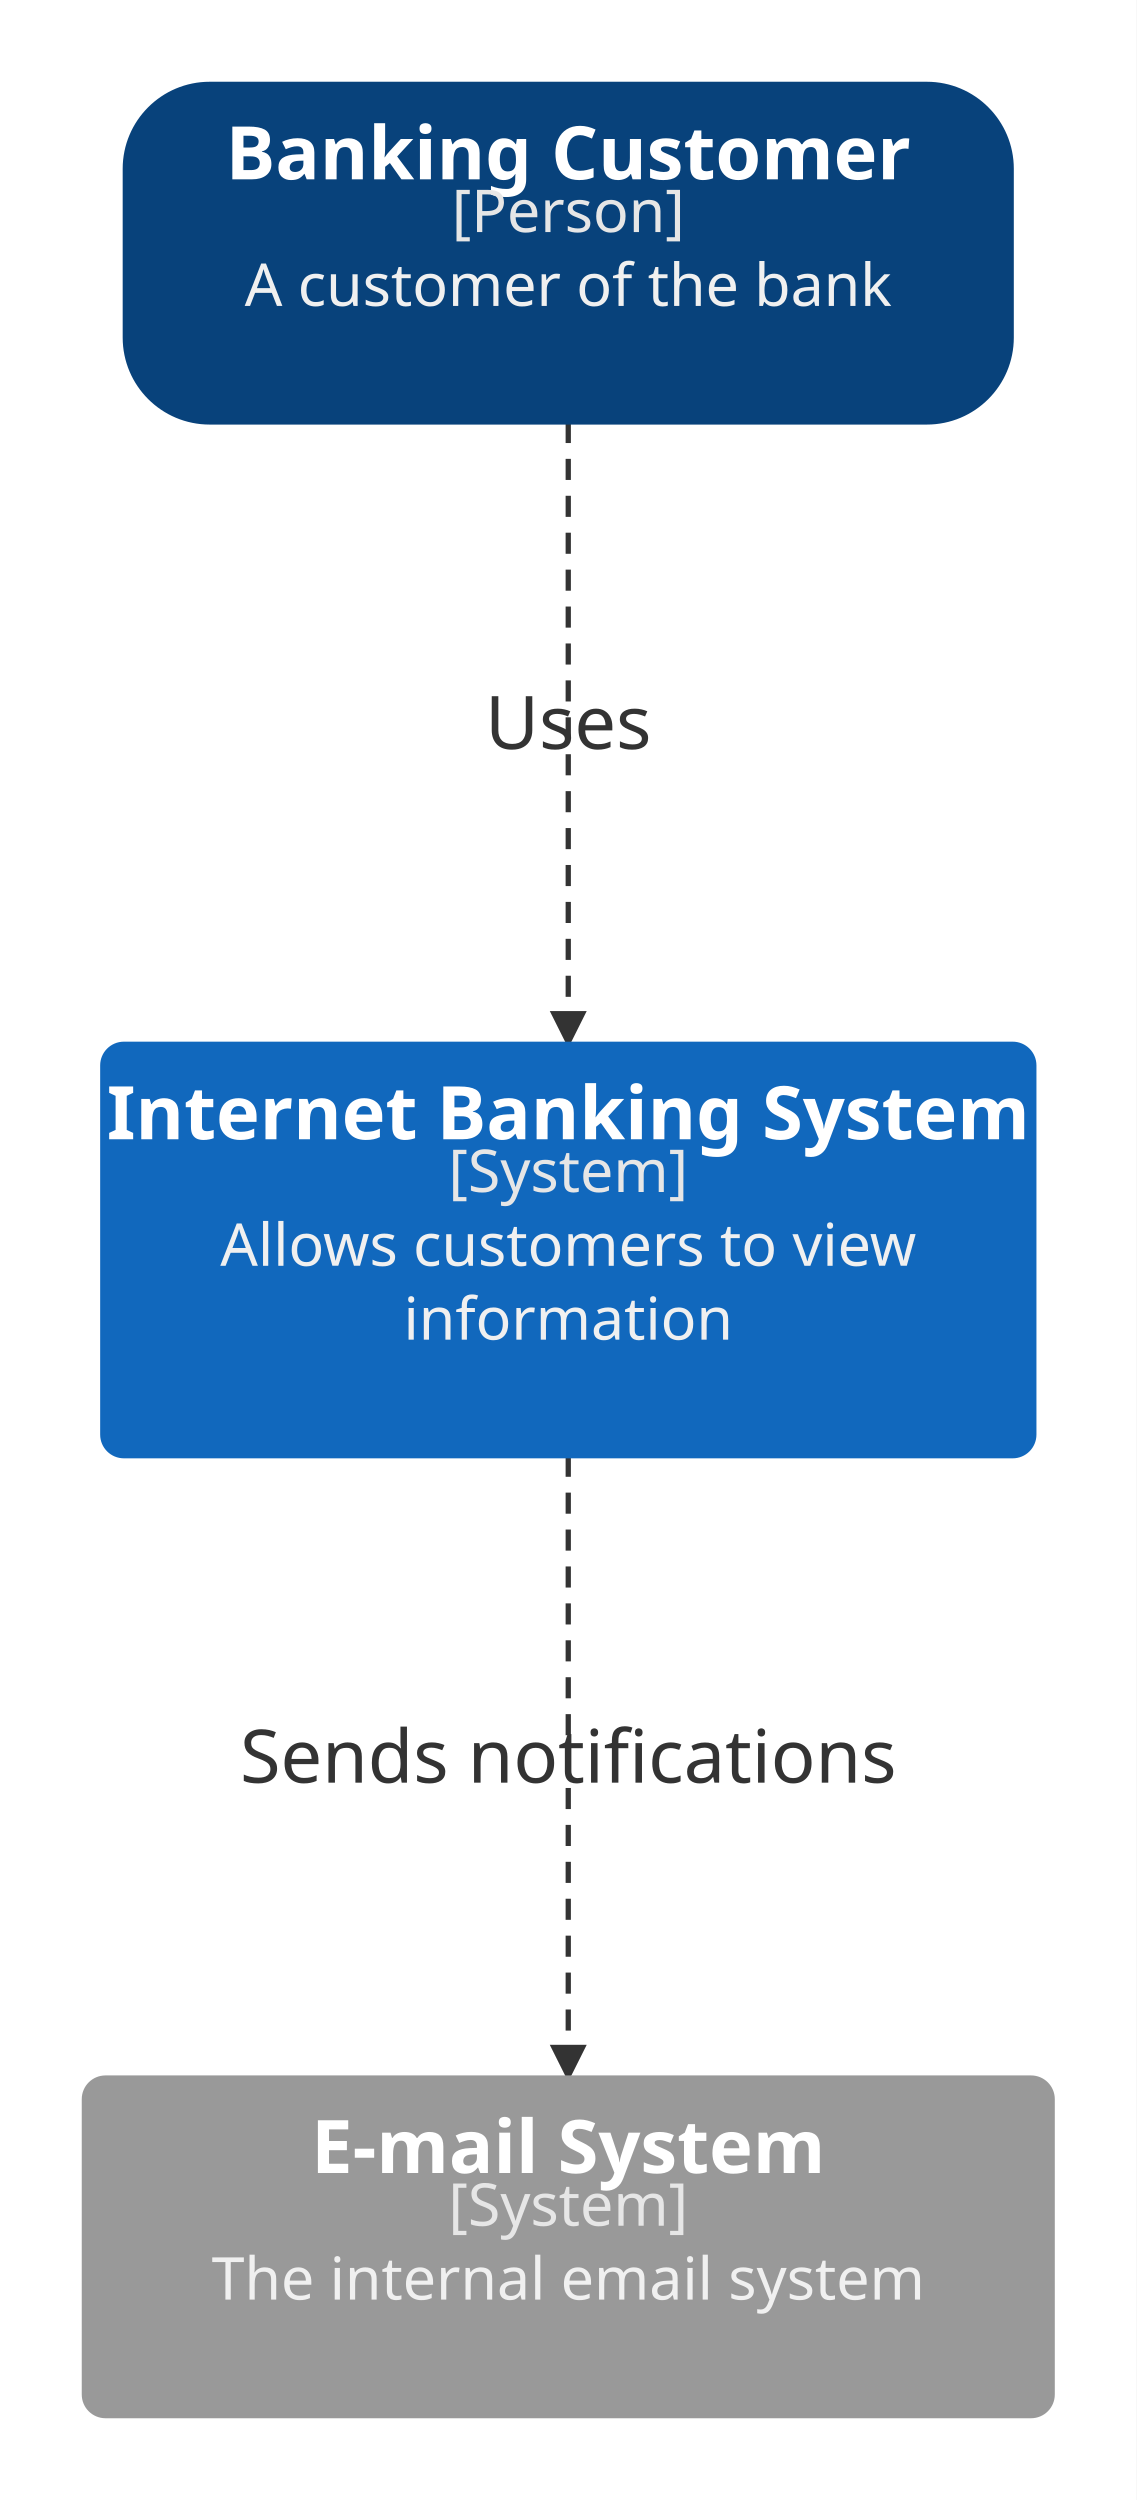
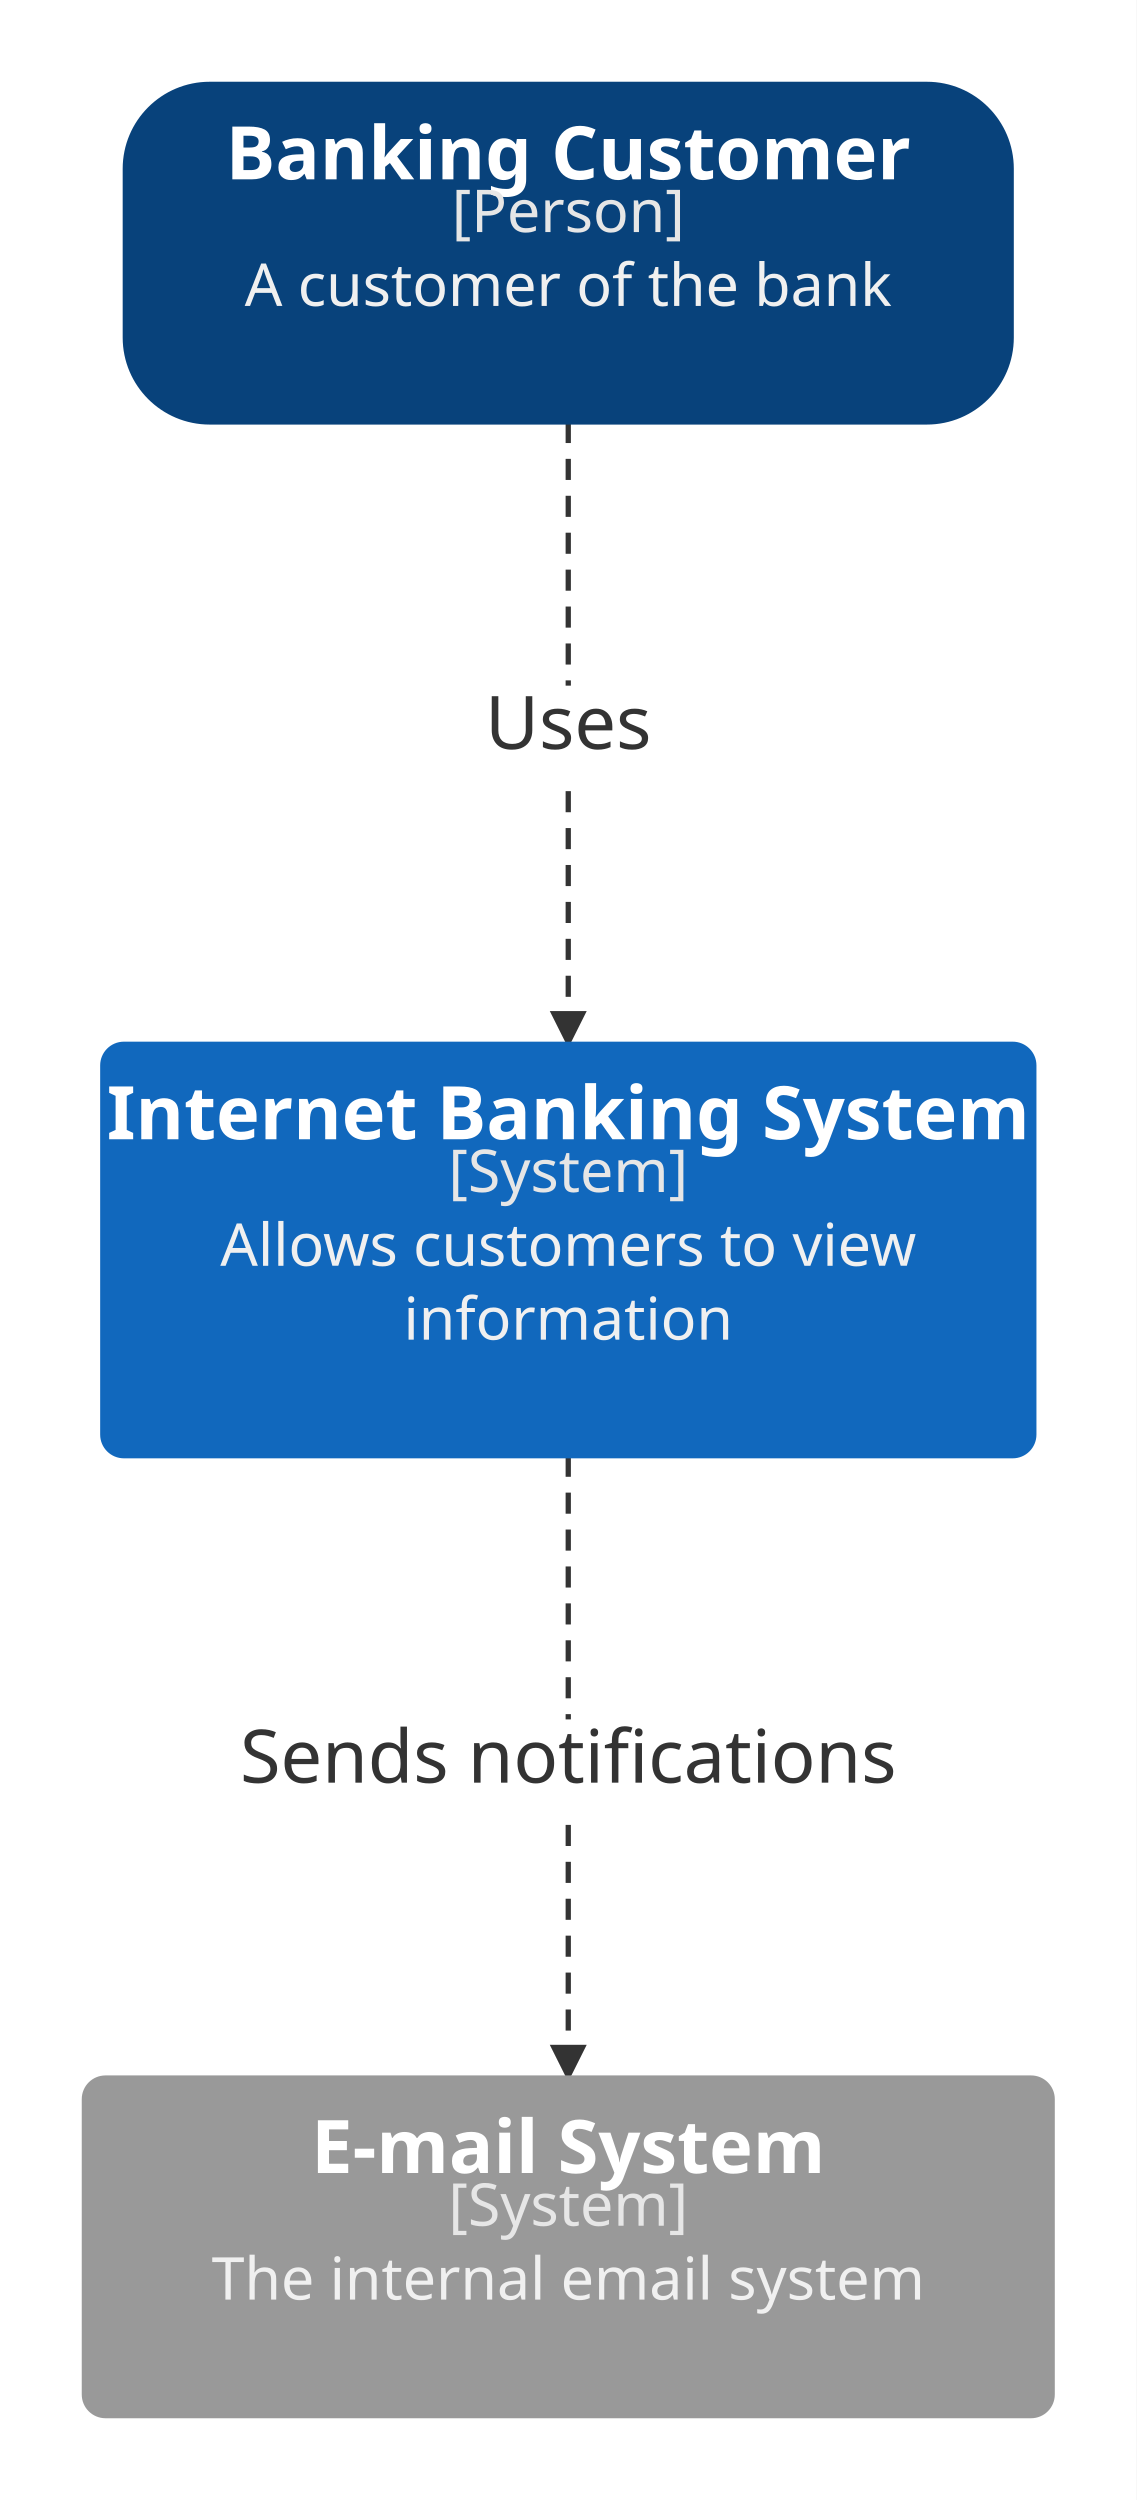
<svg xmlns="http://www.w3.org/2000/svg" role="img" width="215.49" height="474" viewBox="0 0 215.49 474" font-family="sans-serif" font-size="14">
  <defs>
    <marker id="c4-arrow" viewBox="0 0 10 10" refX="9" refY="5" markerWidth="7" markerHeight="7" orient="auto-start-reverse">
      <path d="M0,0 L10,5 L0,10 z" fill="#333333" />
    </marker>
  </defs>
  <rect width="100%" height="100%" fill="#ffffff" />
  <g transform="translate(16,16)">
    <path d="M91.74,64 L91.74,123 L91.74,182" fill="none" stroke="#333333" stroke-dasharray="4,3" marker-end="url(#c4-arrow)" />
+     <rect x="72.8" y="114" width="37.89" height="18" fill="#ffffff" />
    <text x="91.74" y="128" fill="#333333" text-anchor="middle" dy="-2">Uses</text>
    <path d="M91.74,260 L91.74,319 L91.74,378" fill="none" stroke="#333333" stroke-dasharray="4,3" marker-end="url(#c4-arrow)" />
+     <rect x="29.99" y="310" width="123.5" height="18" fill="#ffffff" />
    <text x="91.74" y="324" fill="#333333" text-anchor="middle" dy="-2">Sends notifications</text>
    <rect x="7.76" y="0" width="167.96" height="64" rx="16" fill="#08427b" stroke="#08427b" />
    <text x="91.74" y="18" fill="#ffffff" text-anchor="middle" font-weight="bold">Banking Customer</text>
    <text x="91.74" y="28" fill="#e6e6e6" text-anchor="middle" font-size="11.2">[Person]</text>
    <text x="91.74" y="42" fill="#f0f0f0" text-anchor="middle" font-size="11.2">A customer of the bank</text>
    <rect x="3.49" y="182" width="176.52" height="78" rx="4" fill="#1168bd" stroke="#1168bd" />
    <text x="91.74" y="200" fill="#ffffff" text-anchor="middle" font-weight="bold">Internet Banking System</text>
    <text x="91.74" y="210" fill="#e6e6e6" text-anchor="middle" font-size="11.2">[System]</text>
    <text x="91.74" y="224" fill="#f0f0f0" text-anchor="middle" font-size="11.2">Allows customers to view</text>
    <text x="91.74" y="238" fill="#f0f0f0" text-anchor="middle" font-size="11.2">information</text>
    <rect x="0" y="378" width="183.49" height="64" rx="4" fill="#999999" stroke="#999999" />
    <text x="91.74" y="396" fill="#ffffff" text-anchor="middle" font-weight="bold">E-mail System</text>
    <text x="91.74" y="406" fill="#e6e6e6" text-anchor="middle" font-size="11.2">[System]</text>
    <text x="91.74" y="420" fill="#f0f0f0" text-anchor="middle" font-size="11.2">The internal email system</text>
  </g>
</svg>
